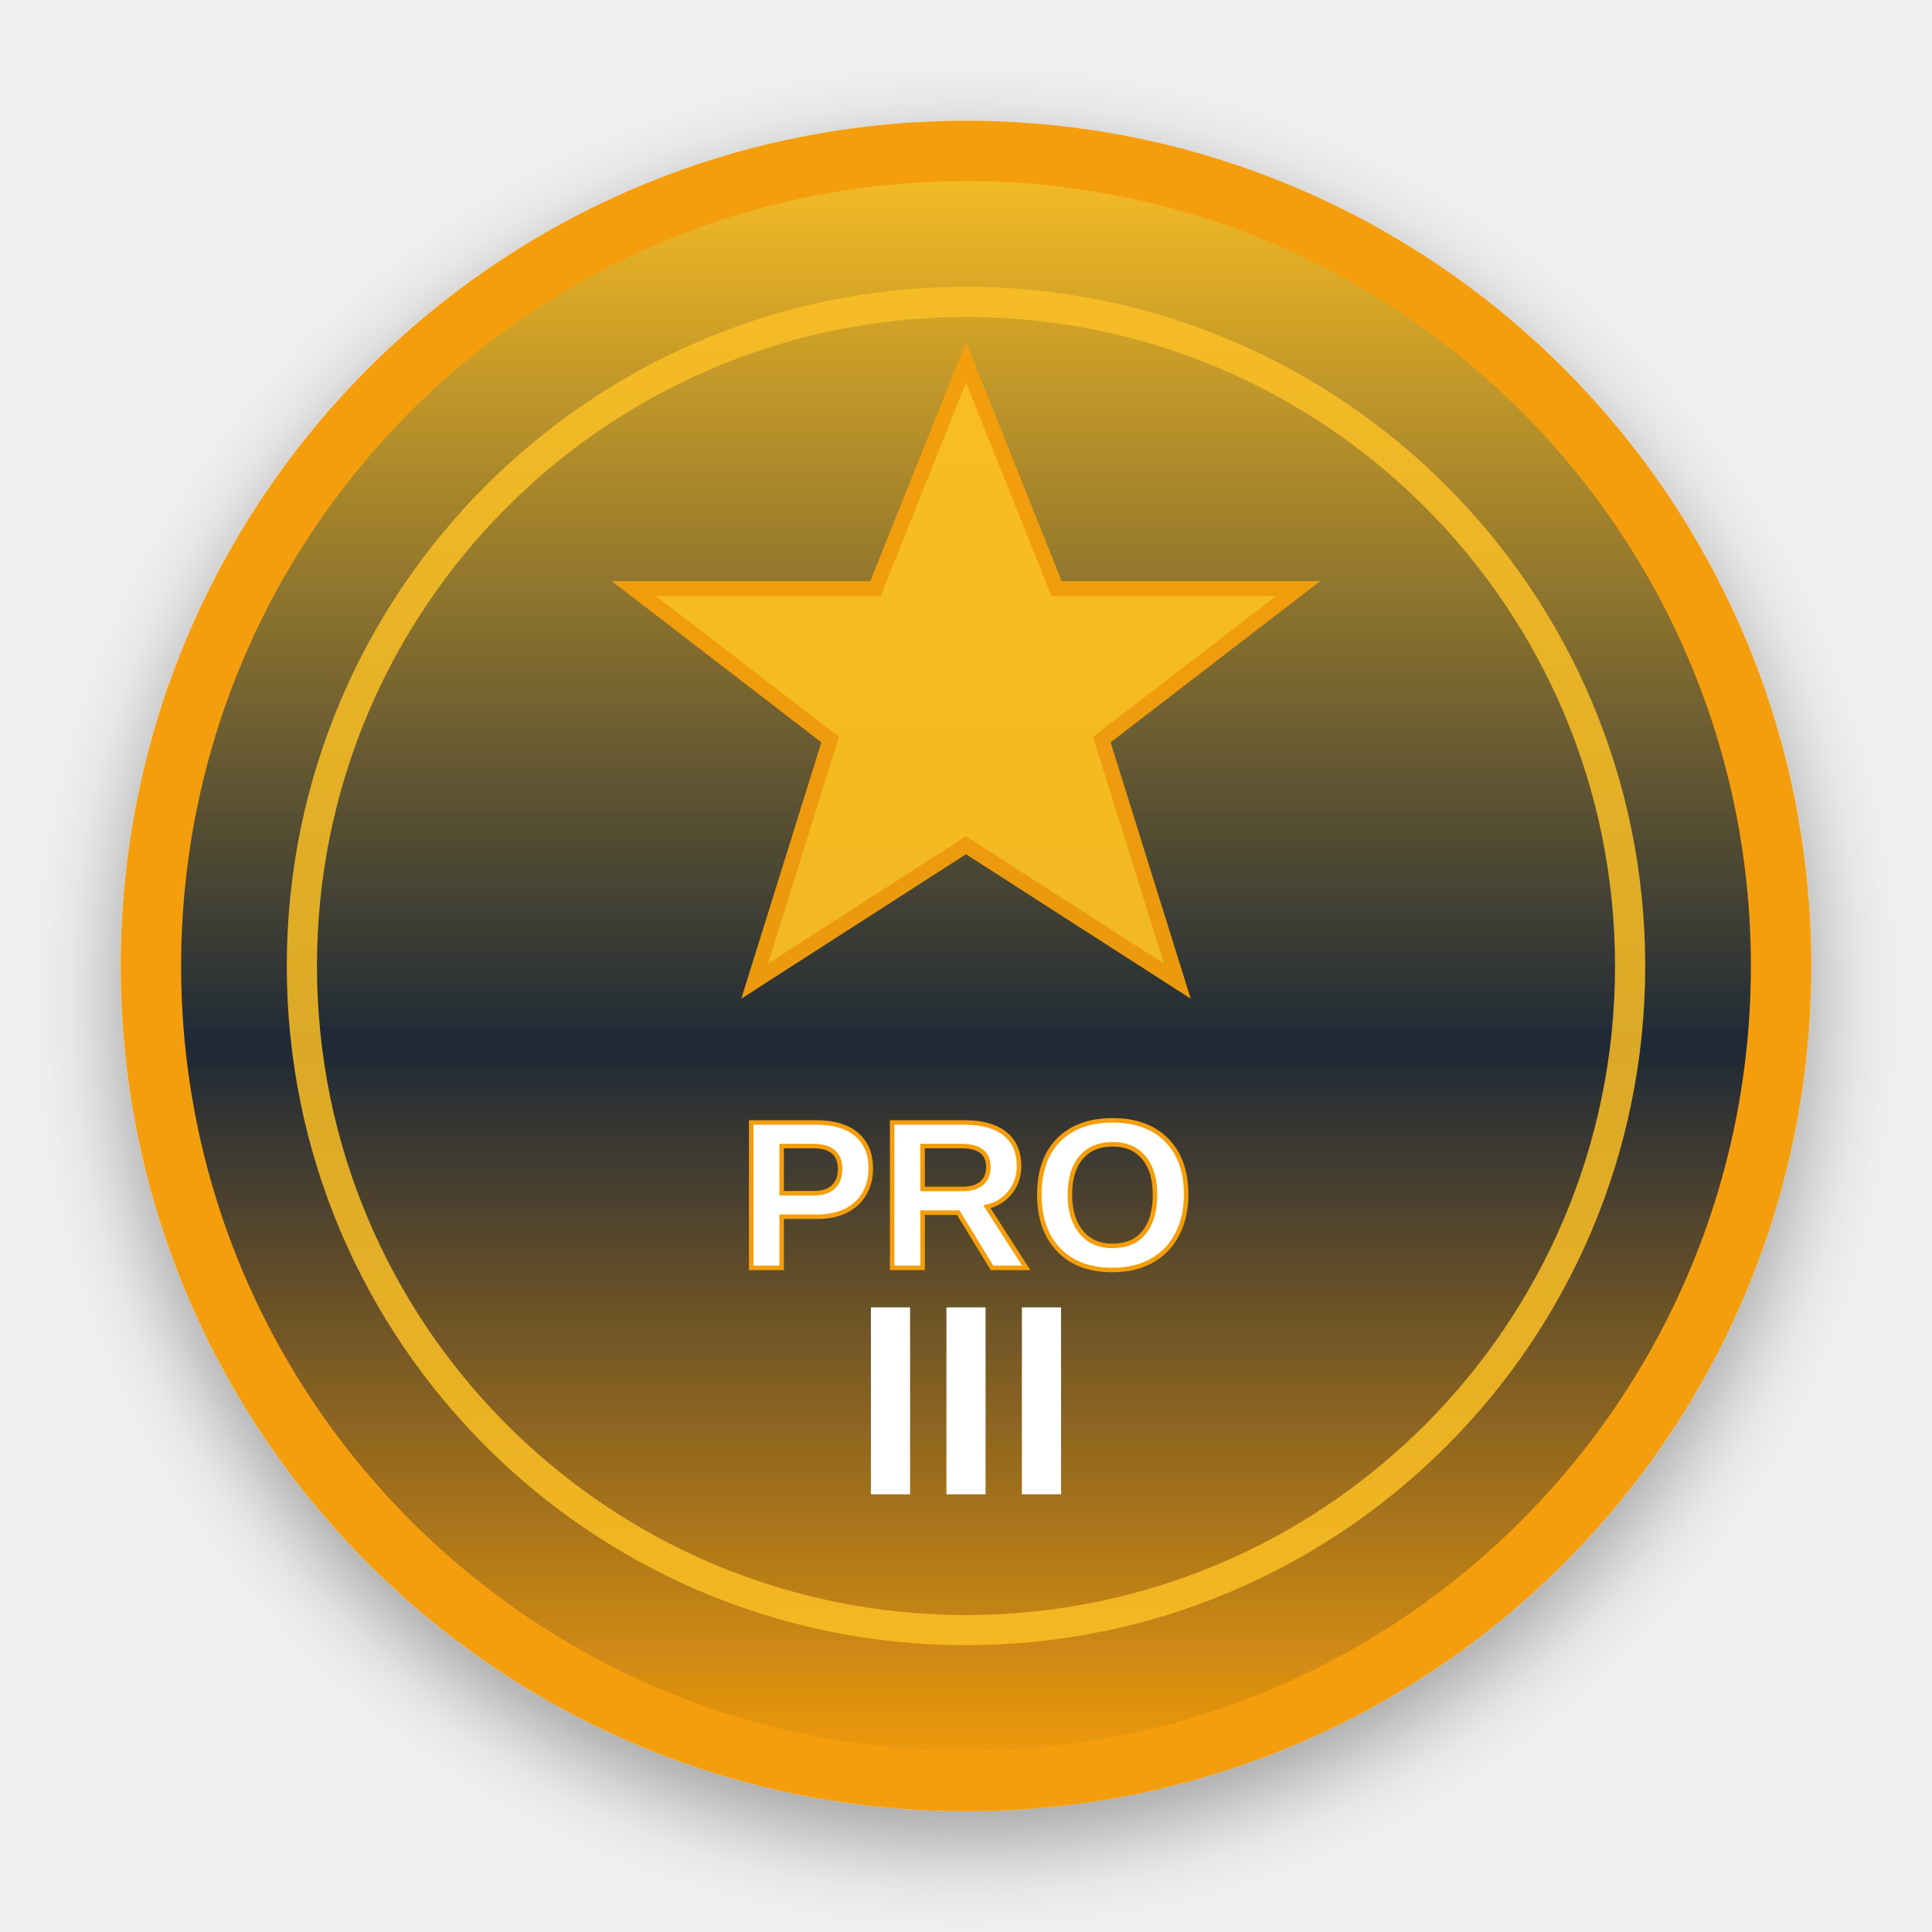
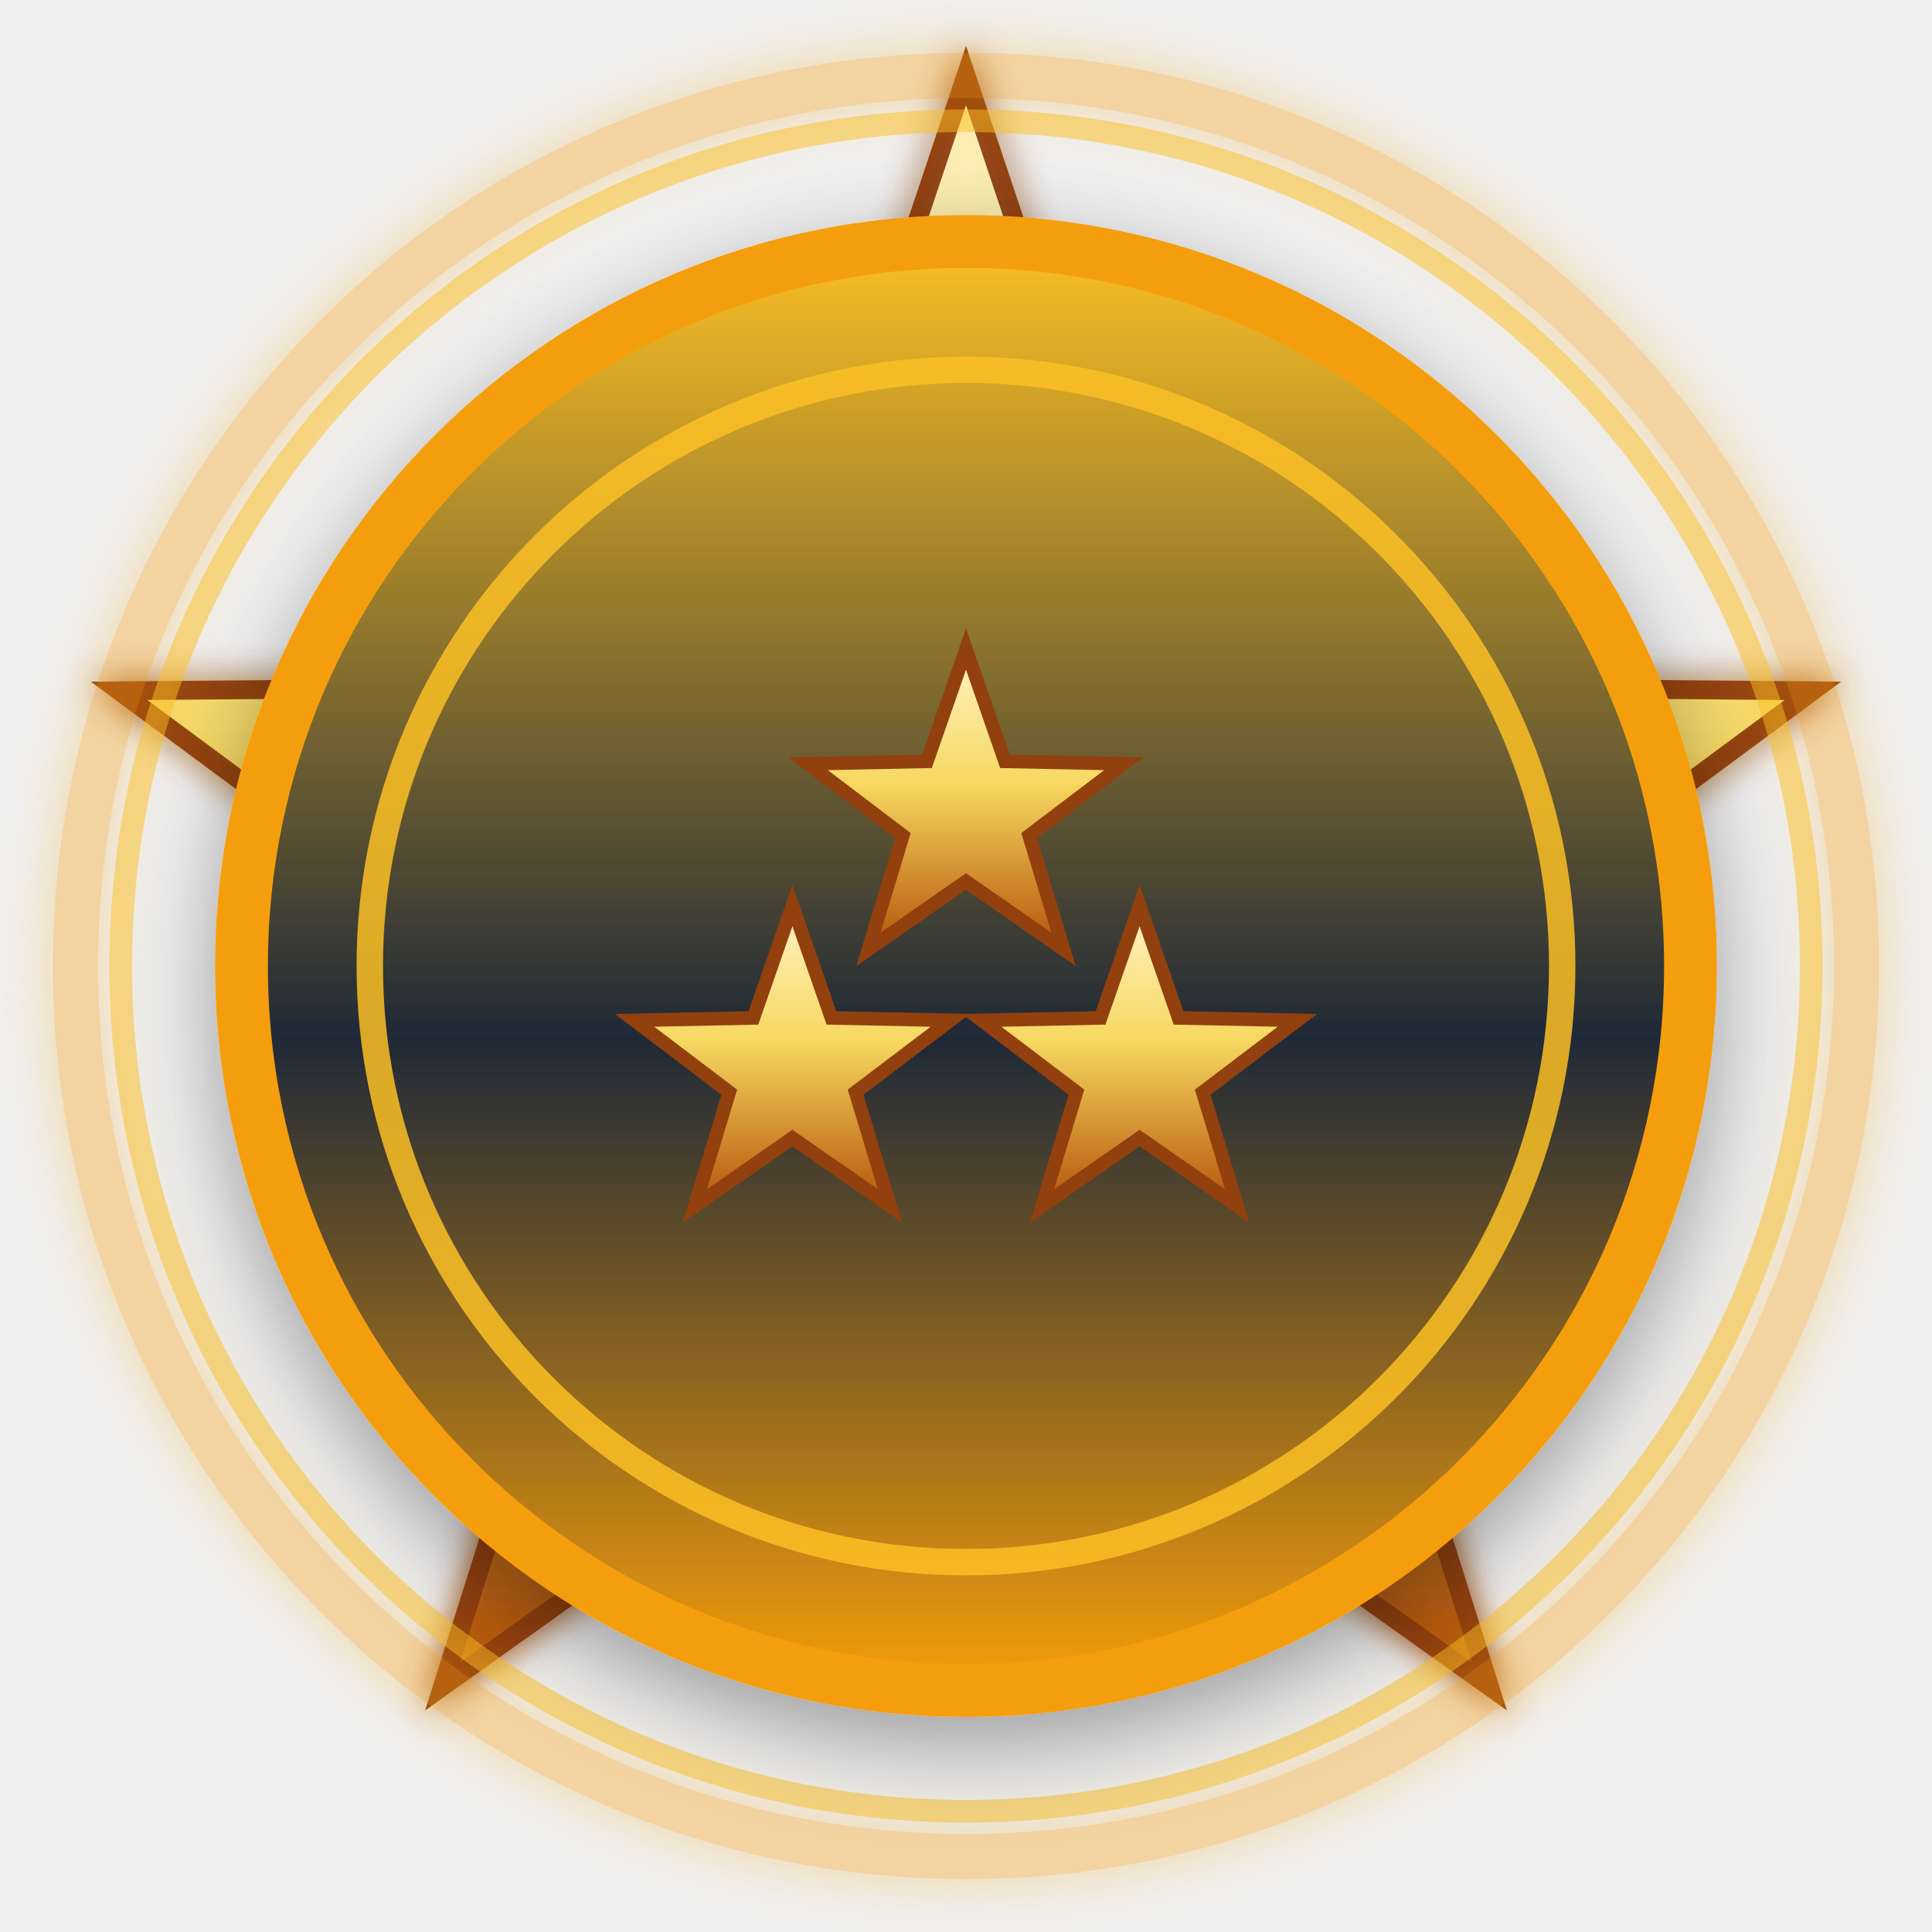
<svg xmlns="http://www.w3.org/2000/svg" width="256" height="256" viewBox="0 0 256 256" role="img" aria-label="PRO III badge">
  <defs>
    <linearGradient id="g" x1="0" y1="0" x2="0" y2="1">
      <stop offset="0%" stop-color="#FBBF24" />
      <stop offset="55%" stop-color="#1F2937" />
      <stop offset="100%" stop-color="#F59E0B" />
    </linearGradient>
-     <filter id="shadow" x="-20%" y="-20%" width="140%" height="140%">
+     <filter id="glow" x="-50%" y="-50%" width="200%" height="200%">
+       <feGaussianBlur in="SourceGraphic" stdDeviation="4" result="blur" />
+       <feMerge>
+         <feMergeNode in="blur" />
+         <feMergeNode in="SourceGraphic" />
+       </feMerge>
+     </filter>
+     <linearGradient id="starMetal" x1="0" y1="0" x2="0" y2="1">
+       <stop offset="0%" stop-color="#FFF3C4" />
+       <stop offset="45%" stop-color="#F6D860" />
+       <stop offset="100%" stop-color="#B45309" />
+     </linearGradient>
+     <filter id="starGlow" x="-30%" y="-30%" width="160%" height="160%">
+       <feGaussianBlur stdDeviation="2.2" result="b" />
+       <feMerge>
+         <feMergeNode in="b" />
+         <feMergeNode in="SourceGraphic" />
+       </feMerge>
+     </filter>
+     <linearGradient id="innerStarMetal" x1="0" y1="0" x2="0" y2="1">
+       <stop offset="0%" stop-color="#FFF3C4" />
+       <stop offset="45%" stop-color="#F6D860" />
+       <stop offset="100%" stop-color="#B45309" />
+     </linearGradient>
+     <filter id="shadow" x="-40%" y="-40%" width="180%" height="180%">
      <feDropShadow dx="0" dy="4" stdDeviation="6" flood-opacity="0.35" />
    </filter>
  </defs>
  <rect width="256" height="256" fill="none" />
+   <g filter="url(#starGlow)">
+     <g>
+       <animateTransform attributeName="transform" type="rotate" values="0 128 128;360 128 128" dur="10s" repeatCount="indefinite" />
+       <polygon points="128.00,10.00 155.04,90.79 240.22,91.54 171.75,142.21 197.36,223.46 128.00,174.00 58.64,223.46 84.25,142.21 15.78,91.54 100.96,90.79" fill="url(#starMetal)" stroke="#92400E" stroke-width="2.5" opacity="0.98" />
+     </g>
+   </g>
+   <circle cx="128" cy="128" r="118" fill="none" stroke="#F59E0B" stroke-width="6" opacity="0.35" filter="url(#glow)">
+     <animate attributeName="opacity" values="0.2;0.75;0.2" dur="2.4s" repeatCount="indefinite" />
+     <animate attributeName="r" values="114;122;114" dur="2.4s" repeatCount="indefinite" />
+   </circle>
+   <circle cx="128" cy="128" r="112" fill="none" stroke="#FBBF24" stroke-width="3" opacity="0.5">
+     <animate attributeName="opacity" values="0.25;0.85;0.25" dur="2.4s" begin="0.3s" repeatCount="indefinite" />
+   </circle>
  <g filter="url(#shadow)">
-     <circle cx="128" cy="128" r="108" fill="url(#g)" stroke="#F59E0B" stroke-width="8" />
-     <circle cx="128" cy="128" r="88" fill="none" stroke="#FBBF24" stroke-width="4" opacity="0.85" />
-     <polygon points="128,48 140,78 172,78 146,98 156,130 128,112 100,130 110,98 84,78 116,78" fill="#FBBF24" stroke="#F59E0B" stroke-width="2" opacity="0.95" />
+     <circle cx="128" cy="128" r="96" fill="url(#g)" stroke="#F59E0B" stroke-width="7" />
+     <circle cx="128" cy="128" r="79" fill="none" stroke="#FBBF24" stroke-width="3.5" opacity="0.85" />
  </g>
-   <text x="128" y="168" text-anchor="middle" font-family="Segoe UI, Arial, sans-serif" font-size="28" font-weight="700" fill="#FFFFFF" stroke="#F59E0B" stroke-width="0.6">PRO</text>
-   <text x="128" y="198" text-anchor="middle" font-family="Segoe UI, Arial, sans-serif" font-size="36" font-weight="700" fill="#FFFFFF">III</text>
+   <g>
+     <polygon points="128.00,86.00 133.17,100.88 148.92,101.20 136.37,110.72 140.93,125.80 128.00,116.80 115.07,125.80 119.63,110.72 107.08,101.20 122.83,100.88" fill="url(#innerStarMetal)" stroke="#92400E" stroke-width="1.8" />
+     <polygon points="105.00,120.00 110.17,134.88 125.92,135.20 113.37,144.72 117.93,159.80 105.00,150.80 92.07,159.80 96.63,144.72 84.08,135.20 99.83,134.88" fill="url(#innerStarMetal)" stroke="#92400E" stroke-width="1.8" />
+     <polygon points="151.00,120.00 156.17,134.88 171.92,135.20 159.37,144.72 163.93,159.80 151.00,150.80 138.07,159.80 142.63,144.72 130.08,135.20 145.83,134.88" fill="url(#innerStarMetal)" stroke="#92400E" stroke-width="1.8" />
+   </g>
</svg>
